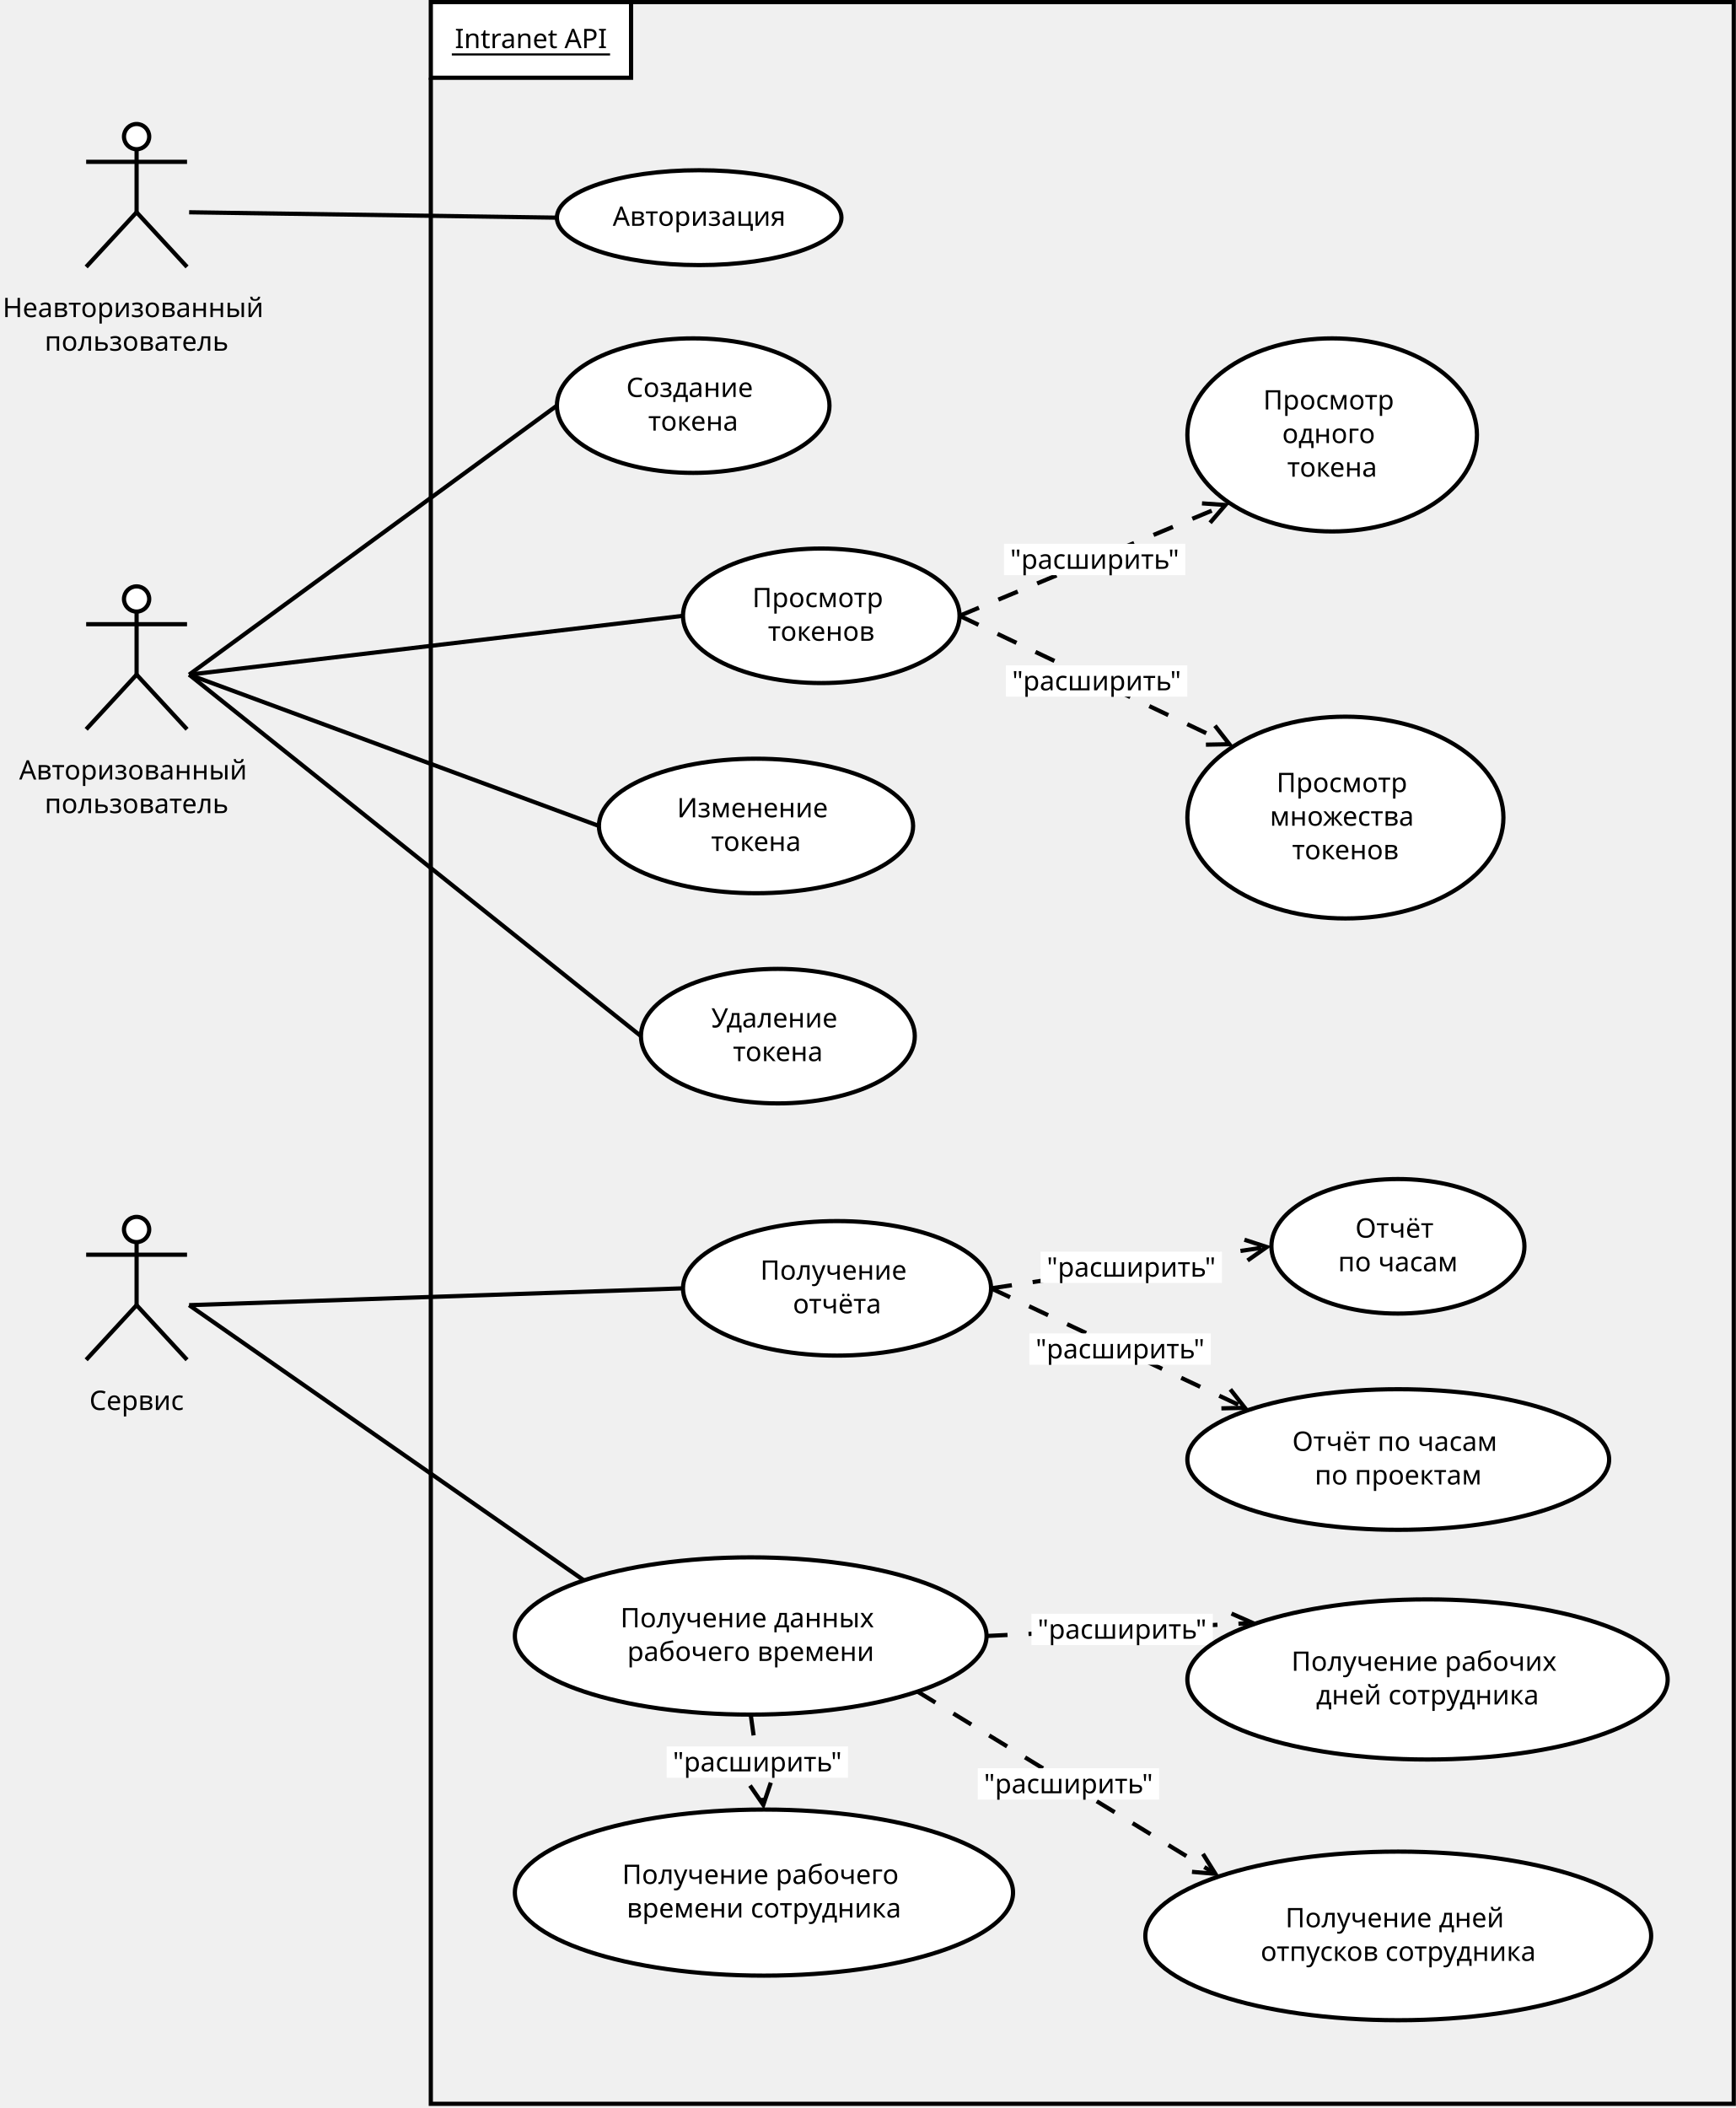
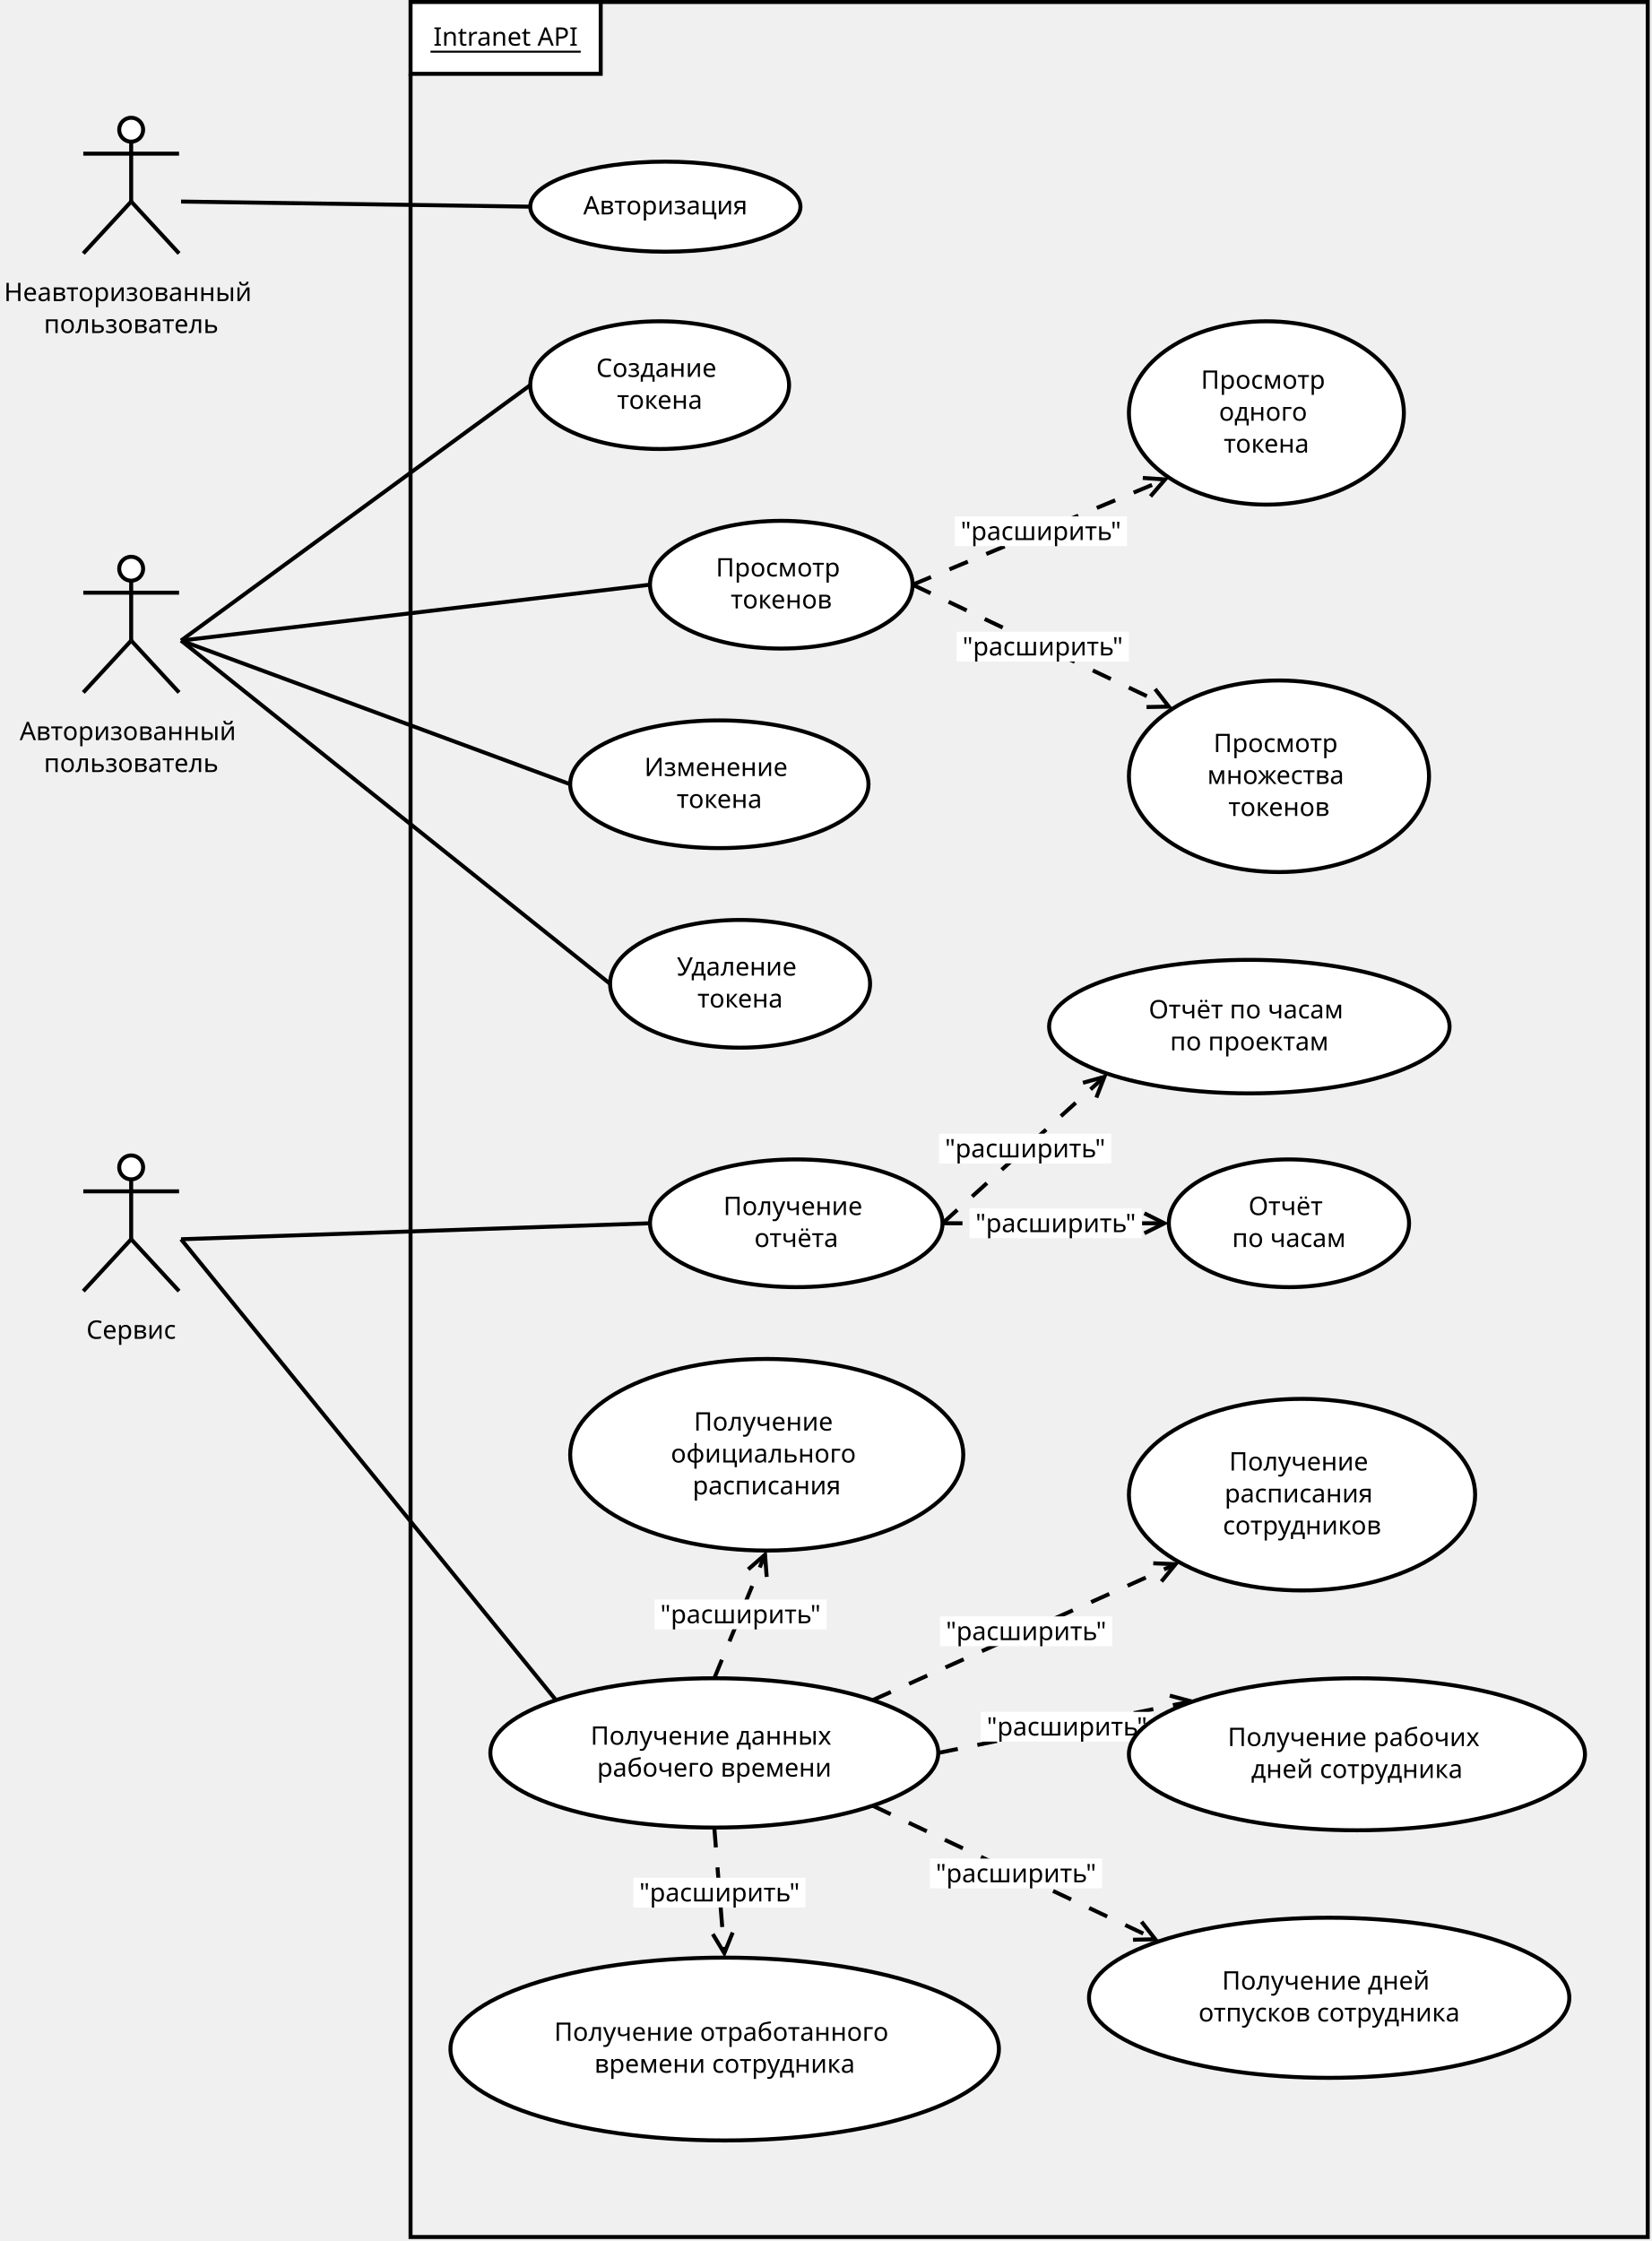
- <svg xmlns="http://www.w3.org/2000/svg" width="42cm" height="51cm" viewBox="95 -281 826 1003">
+ <svg xmlns="http://www.w3.org/2000/svg" width="42cm" height="57cm" viewBox="95 -281 826 1123">
  <g id="Фон">
    <g>
      <ellipse style="fill: #ffffff; fill-opacity: 1; stroke-opacity: 1; stroke-width: 2; stroke: #000000" cx="160" cy="-216" rx="6" ry="6" />
      <line style="fill: none; stroke-opacity: 1; stroke-width: 2; stroke: #000000" x1="136" y1="-204" x2="184" y2="-204" />
      <line style="fill: none; stroke-opacity: 1; stroke-width: 2; stroke: #000000" x1="160" y1="-210" x2="160" y2="-180" />
      <line style="fill: none; stroke-opacity: 1; stroke-width: 2; stroke: #000000" x1="160" y1="-180" x2="136" y2="-154" />
      <line style="fill: none; stroke-opacity: 1; stroke-width: 2; stroke: #000000" x1="160" y1="-180" x2="184" y2="-154" />
      <text font-size="12.8" style="fill: #000000; fill-opacity: 1; stroke: none;text-anchor:middle;font-family:sans-serif;font-style:normal;font-weight:normal" x="160" y="-130.119">
        <tspan x="160" y="-130.119">Неавторизованный</tspan>
        <tspan x="160" y="-114.119">пользователь</tspan>
      </text>
    </g>
    <g>
      <ellipse style="fill: #ffffff; fill-opacity: 1; stroke-opacity: 1; stroke-width: 2; stroke: #000000" cx="427.7" cy="-177.433" rx="67.7" ry="22.567" />
      <text font-size="12.8" style="fill: #000000; fill-opacity: 1; stroke: none;text-anchor:middle;font-family:sans-serif;font-style:normal;font-weight:normal" x="427.7" y="-173.552">
        <tspan x="427.7" y="-173.552">Авторизация</tspan>
      </text>
    </g>
    <line style="fill: none; stroke-opacity: 1; stroke-width: 2; stroke: #000000" x1="185" y1="-180" x2="360" y2="-177.433" />
    <g>
      <rect style="fill: #ffffff; fill-opacity: 1; stroke-opacity: 1; stroke-width: 2; stroke: #000000" x="300" y="-280" width="95.3" height="36" />
      <text font-size="12.8" style="fill: #000000; fill-opacity: 1; stroke: none;text-anchor:middle;font-family:sans-serif;font-style:normal;font-weight:normal" x="347.65" y="-258.119">
        <tspan x="347.65" y="-258.119">Intranet API</tspan>
      </text>
      <line style="fill: none; stroke-opacity: 1; stroke-width: 1; stroke: #000000" x1="310" y1="-255.1" x2="385.3" y2="-255.1" />
    </g>
-     <polyline style="fill: none; stroke-opacity: 1; stroke-width: 2; stroke: #000000" points="300,-244 300,720 920,720 920,-280 395.3,-280 " />
+     <polyline style="fill: none; stroke-opacity: 1; stroke-width: 2; stroke: #000000" points="300,-244 300,840 920,840 920,-280 395.3,-280 " />
    <g>
      <ellipse style="fill: #ffffff; fill-opacity: 1; stroke-opacity: 1; stroke-width: 2; stroke: #000000" cx="160" cy="4" rx="6" ry="6" />
      <line style="fill: none; stroke-opacity: 1; stroke-width: 2; stroke: #000000" x1="136" y1="16" x2="184" y2="16" />
      <line style="fill: none; stroke-opacity: 1; stroke-width: 2; stroke: #000000" x1="160" y1="10" x2="160" y2="40" />
      <line style="fill: none; stroke-opacity: 1; stroke-width: 2; stroke: #000000" x1="160" y1="40" x2="136" y2="66" />
      <line style="fill: none; stroke-opacity: 1; stroke-width: 2; stroke: #000000" x1="160" y1="40" x2="184" y2="66" />
      <text font-size="12.8" style="fill: #000000; fill-opacity: 1; stroke: none;text-anchor:middle;font-family:sans-serif;font-style:normal;font-weight:normal" x="160" y="89.881">
        <tspan x="160" y="89.881">Авторизованный</tspan>
        <tspan x="160" y="105.881">пользователь</tspan>
      </text>
    </g>
    <g>
      <ellipse style="fill: #ffffff; fill-opacity: 1; stroke-opacity: 1; stroke-width: 2; stroke: #000000" cx="424.85" cy="-88" rx="64.85" ry="32" />
      <text font-size="12.8" style="fill: #000000; fill-opacity: 1; stroke: none;text-anchor:middle;font-family:sans-serif;font-style:normal;font-weight:normal" x="424.85" y="-92.119">
        <tspan x="424.85" y="-92.119">Создание</tspan>
        <tspan x="424.85" y="-76.119">токена</tspan>
      </text>
    </g>
    <line style="fill: none; stroke-opacity: 1; stroke-width: 2; stroke: #000000" x1="185" y1="40" x2="360" y2="-88" />
    <g>
      <ellipse style="fill: #ffffff; fill-opacity: 1; stroke-opacity: 1; stroke-width: 2; stroke: #000000" cx="454.75" cy="112" rx="74.75" ry="32" />
      <text font-size="12.8" style="fill: #000000; fill-opacity: 1; stroke: none;text-anchor:middle;font-family:sans-serif;font-style:normal;font-weight:normal" x="454.75" y="107.881">
        <tspan x="454.75" y="107.881">Изменение</tspan>
        <tspan x="454.75" y="123.881">токена</tspan>
      </text>
    </g>
    <line style="fill: none; stroke-opacity: 1; stroke-width: 2; stroke: #000000" x1="185" y1="40" x2="380" y2="112" />
    <g>
      <ellipse style="fill: #ffffff; fill-opacity: 1; stroke-opacity: 1; stroke-width: 2; stroke: #000000" cx="485.8" cy="12" rx="65.8" ry="32" />
      <text font-size="12.8" style="fill: #000000; fill-opacity: 1; stroke: none;text-anchor:middle;font-family:sans-serif;font-style:normal;font-weight:normal" x="485.8" y="7.881">
        <tspan x="485.8" y="7.881">Просмотр</tspan>
        <tspan x="485.8" y="23.881">токенов</tspan>
      </text>
    </g>
    <line style="fill: none; stroke-opacity: 1; stroke-width: 2; stroke: #000000" x1="185" y1="40" x2="420" y2="12" />
    <g>
-       <line style="fill: none; stroke-opacity: 1; stroke-width: 2; stroke-dasharray: 10; stroke: #000000" x1="551.6" y1="12" x2="676.052" y2="-39.867" />
-       <polyline style="fill: none; stroke-opacity: 1; stroke-width: 2; stroke: #000000" points="670.809,-32.265 678.116,-40.727 666.962,-41.495 " />
+       <line style="fill: none; stroke-opacity: 1; stroke-width: 2; stroke-dasharray: 10; stroke: #000000" x1="551.6" y1="12" x2="676.052" y2="-39.866" />
+       <polyline style="fill: none; stroke-opacity: 1; stroke-width: 2; stroke: #000000" points="670.809,-32.264 678.116,-40.727 666.962,-41.495 " />
    </g>
    <g>
      <rect style="fill: #ffffff; fill-opacity: 1; stroke: none" x="572.74" y="-22.243" width="86.3" height="14.9" />
      <text font-size="12.8" style="fill: #000000; fill-opacity: 1; stroke: none;text-anchor:middle;font-family:sans-serif;font-style:normal;font-weight:normal" x="615.89" y="-10.362">
        <tspan x="615.89" y="-10.362">"расширить"</tspan>
      </text>
    </g>
    <g>
      <ellipse style="fill: #ffffff; fill-opacity: 1; stroke-opacity: 1; stroke-width: 2; stroke: #000000" cx="728.9" cy="-74.067" rx="68.9" ry="45.933" />
      <text font-size="12.8" style="fill: #000000; fill-opacity: 1; stroke: none;text-anchor:middle;font-family:sans-serif;font-style:normal;font-weight:normal" x="728.9" y="-86.185">
        <tspan x="728.9" y="-86.185">Просмотр</tspan>
        <tspan x="728.9" y="-70.185">одного</tspan>
        <tspan x="728.9" y="-54.185">токена</tspan>
      </text>
    </g>
    <g>
-       <line style="fill: none; stroke-opacity: 1; stroke-width: 2; stroke-dasharray: 10; stroke: #000000" x1="551.6" y1="12" x2="677.987" y2="72.137" />
-       <polyline style="fill: none; stroke-opacity: 1; stroke-width: 2; stroke: #000000" points="668.828,73.317 680.006,73.098 673.125,64.287 " />
-     </g>
-     <g>
-       <rect style="fill: #ffffff; fill-opacity: 1; stroke: none" x="573.663" y="35.579" width="86.3" height="14.9" />
-       <text font-size="12.8" style="fill: #000000; fill-opacity: 1; stroke: none;text-anchor:middle;font-family:sans-serif;font-style:normal;font-weight:normal" x="616.813" y="47.461">
-         <tspan x="616.813" y="47.461">"расширить"</tspan>
+       <line style="fill: none; stroke-opacity: 1; stroke-width: 2; stroke-dasharray: 10; stroke: #000000" x1="551.6" y1="12" x2="677.988" y2="72.137" />
+       <polyline style="fill: none; stroke-opacity: 1; stroke-width: 2; stroke: #000000" points="668.829,73.316 680.007,73.098 673.125,64.287 " />
+     </g>
+     <g>
+       <rect style="fill: #ffffff; fill-opacity: 1; stroke: none" x="573.662" y="35.579" width="86.3" height="14.9" />
+       <text font-size="12.8" style="fill: #000000; fill-opacity: 1; stroke: none;text-anchor:middle;font-family:sans-serif;font-style:normal;font-weight:normal" x="616.812" y="47.461">
+         <tspan x="616.812" y="47.461">"расширить"</tspan>
      </text>
    </g>
    <g>
      <ellipse style="fill: #ffffff; fill-opacity: 1; stroke-opacity: 1; stroke-width: 2; stroke: #000000" cx="735.2" cy="108" rx="75.2" ry="48" />
      <text font-size="12.8" style="fill: #000000; fill-opacity: 1; stroke: none;text-anchor:middle;font-family:sans-serif;font-style:normal;font-weight:normal" x="735.2" y="95.881">
        <tspan x="735.2" y="95.881">Просмотр</tspan>
        <tspan x="735.2" y="111.881">множества</tspan>
        <tspan x="735.2" y="127.881">токенов</tspan>
      </text>
    </g>
    <g>
      <ellipse style="fill: #ffffff; fill-opacity: 1; stroke-opacity: 1; stroke-width: 2; stroke: #000000" cx="160" cy="304" rx="6" ry="6" />
      <line style="fill: none; stroke-opacity: 1; stroke-width: 2; stroke: #000000" x1="136" y1="316" x2="184" y2="316" />
      <line style="fill: none; stroke-opacity: 1; stroke-width: 2; stroke: #000000" x1="160" y1="310" x2="160" y2="340" />
      <line style="fill: none; stroke-opacity: 1; stroke-width: 2; stroke: #000000" x1="160" y1="340" x2="136" y2="366" />
      <line style="fill: none; stroke-opacity: 1; stroke-width: 2; stroke: #000000" x1="160" y1="340" x2="184" y2="366" />
      <text font-size="12.8" style="fill: #000000; fill-opacity: 1; stroke: none;text-anchor:middle;font-family:sans-serif;font-style:normal;font-weight:normal" x="160" y="389.881">
        <tspan x="160" y="389.881">Сервис</tspan>
      </text>
    </g>
    <g>
      <ellipse style="fill: #ffffff; fill-opacity: 1; stroke-opacity: 1; stroke-width: 2; stroke: #000000" cx="493.3" cy="332" rx="73.3" ry="32" />
      <text font-size="12.8" style="fill: #000000; fill-opacity: 1; stroke: none;text-anchor:middle;font-family:sans-serif;font-style:normal;font-weight:normal" x="493.3" y="327.881">
        <tspan x="493.3" y="327.881">Получение</tspan>
        <tspan x="493.3" y="343.881">отчёта</tspan>
      </text>
    </g>
    <line style="fill: none; stroke-opacity: 1; stroke-width: 2; stroke: #000000" x1="185" y1="340" x2="420" y2="332" />
    <g>
-       <line style="fill: none; stroke-opacity: 1; stroke-width: 2; stroke-dasharray: 10; stroke: #000000" x1="566.6" y1="332" x2="695.577" y2="312.663" />
-       <polyline style="fill: none; stroke-opacity: 1; stroke-width: 2; stroke: #000000" points="688.641,318.759 697.789,312.332 687.158,308.869 " />
-     </g>
-     <g>
-       <rect style="fill: #ffffff; fill-opacity: 1; stroke: none" x="590.15" y="314.55" width="86.3" height="14.9" />
-       <text font-size="12.8" style="fill: #000000; fill-opacity: 1; stroke: none;text-anchor:middle;font-family:sans-serif;font-style:normal;font-weight:normal" x="633.3" y="326.431">
-         <tspan x="633.3" y="326.431">"расширить"</tspan>
-       </text>
-     </g>
-     <g>
-       <ellipse style="fill: #ffffff; fill-opacity: 1; stroke-opacity: 1; stroke-width: 2; stroke: #000000" cx="760.2" cy="312" rx="60.2" ry="32" />
-       <text font-size="12.8" style="fill: #000000; fill-opacity: 1; stroke: none;text-anchor:middle;font-family:sans-serif;font-style:normal;font-weight:normal" x="760.2" y="307.881">
-         <tspan x="760.2" y="307.881">Отчёт</tspan>
-         <tspan x="760.2" y="323.881">по часам</tspan>
-       </text>
-     </g>
-     <g>
-       <line style="fill: none; stroke-opacity: 1; stroke-width: 2; stroke-dasharray: 10; stroke: #000000" x1="566.6" y1="332" x2="685.346" y2="387.893" />
-       <polyline style="fill: none; stroke-opacity: 1; stroke-width: 2; stroke: #000000" points="676.191,389.11 687.369,388.845 680.45,380.062 " />
-     </g>
-     <g>
-       <rect style="fill: #ffffff; fill-opacity: 1; stroke: none" x="584.846" y="353.449" width="86.3" height="14.9" />
-       <text font-size="12.8" style="fill: #000000; fill-opacity: 1; stroke: none;text-anchor:middle;font-family:sans-serif;font-style:normal;font-weight:normal" x="627.996" y="365.33">
-         <tspan x="627.996" y="365.33">"расширить"</tspan>
-       </text>
-     </g>
-     <g>
-       <ellipse style="fill: #ffffff; fill-opacity: 1; stroke-opacity: 1; stroke-width: 2; stroke: #000000" cx="760.35" cy="413.45" rx="100.35" ry="33.45" />
-       <text font-size="12.8" style="fill: #000000; fill-opacity: 1; stroke: none;text-anchor:middle;font-family:sans-serif;font-style:normal;font-weight:normal" x="760.35" y="409.331">
-         <tspan x="760.35" y="409.331">Отчёт по часам</tspan>
-         <tspan x="760.35" y="425.331">по проектам</tspan>
+       <line style="fill: none; stroke-opacity: 1; stroke-width: 2; stroke-dasharray: 10; stroke: #000000" x1="566.6" y1="332" x2="675.528" y2="332" />
+       <polyline style="fill: none; stroke-opacity: 1; stroke-width: 2; stroke: #000000" points="667.764,337 677.764,332 667.764,327 " />
+     </g>
+     <g>
+       <rect style="fill: #ffffff; fill-opacity: 1; stroke: none" x="580.15" y="324.55" width="86.3" height="14.9" />
+       <text font-size="12.8" style="fill: #000000; fill-opacity: 1; stroke: none;text-anchor:middle;font-family:sans-serif;font-style:normal;font-weight:normal" x="623.3" y="336.431">
+         <tspan x="623.3" y="336.431">"расширить"</tspan>
+       </text>
+     </g>
+     <g>
+       <ellipse style="fill: #ffffff; fill-opacity: 1; stroke-opacity: 1; stroke-width: 2; stroke: #000000" cx="740.2" cy="332" rx="60.2" ry="32" />
+       <text font-size="12.8" style="fill: #000000; fill-opacity: 1; stroke: none;text-anchor:middle;font-family:sans-serif;font-style:normal;font-weight:normal" x="740.2" y="327.881">
+         <tspan x="740.2" y="327.881">Отчёт</tspan>
+         <tspan x="740.2" y="343.881">по часам</tspan>
+       </text>
+     </g>
+     <g>
+       <line style="fill: none; stroke-opacity: 1; stroke-width: 2; stroke-dasharray: 10; stroke: #000000" x1="566.6" y1="332" x2="646.075" y2="260.103" />
+       <polyline style="fill: none; stroke-opacity: 1; stroke-width: 2; stroke: #000000" points="643.672,269.019 647.734,258.603 636.963,261.604 " />
+     </g>
+     <g>
+       <rect style="fill: #ffffff; fill-opacity: 1; stroke: none" x="564.846" y="287.101" width="86.3" height="14.9" />
+       <text font-size="12.8" style="fill: #000000; fill-opacity: 1; stroke: none;text-anchor:middle;font-family:sans-serif;font-style:normal;font-weight:normal" x="607.996" y="298.983">
+         <tspan x="607.996" y="298.983">"расширить"</tspan>
+       </text>
+     </g>
+     <g>
+       <ellipse style="fill: #ffffff; fill-opacity: 1; stroke-opacity: 1; stroke-width: 2; stroke: #000000" cx="720.35" cy="233.45" rx="100.35" ry="33.45" />
+       <text font-size="12.8" style="fill: #000000; fill-opacity: 1; stroke: none;text-anchor:middle;font-family:sans-serif;font-style:normal;font-weight:normal" x="720.35" y="229.331">
+         <tspan x="720.35" y="229.331">Отчёт по часам</tspan>
+         <tspan x="720.35" y="245.331">по проектам</tspan>
      </text>
    </g>
    <g>
      <ellipse style="fill: #ffffff; fill-opacity: 1; stroke-opacity: 1; stroke-width: 2; stroke: #000000" cx="465.15" cy="212" rx="65.15" ry="32" />
      <text font-size="12.8" style="fill: #000000; fill-opacity: 1; stroke: none;text-anchor:middle;font-family:sans-serif;font-style:normal;font-weight:normal" x="465.15" y="207.881">
        <tspan x="465.15" y="207.881">Удаление</tspan>
        <tspan x="465.15" y="223.881">токена</tspan>
      </text>
    </g>
    <line style="fill: none; stroke-opacity: 1; stroke-width: 2; stroke: #000000" x1="185" y1="40" x2="400" y2="212" />
    <g>
-       <ellipse style="fill: #ffffff; fill-opacity: 1; stroke-opacity: 1; stroke-width: 2; stroke: #000000" cx="452.225" cy="497.408" rx="112.225" ry="37.408" />
-       <text font-size="12.8" style="fill: #000000; fill-opacity: 1; stroke: none;text-anchor:middle;font-family:sans-serif;font-style:normal;font-weight:normal" x="452.225" y="493.29">
-         <tspan x="452.225" y="493.29">Получение данных</tspan>
-         <tspan x="452.225" y="509.29">рабочего времени</tspan>
-       </text>
-     </g>
-     <line style="fill: none; stroke-opacity: 1; stroke-width: 2; stroke: #000000" x1="185" y1="340" x2="372.87" y2="470.957" />
-     <g>
-       <line style="fill: none; stroke-opacity: 1; stroke-width: 2; stroke-dasharray: 10; stroke: #000000" x1="564.45" y1="497.408" x2="689.003" y2="491.373" />
-       <polyline style="fill: none; stroke-opacity: 1; stroke-width: 2; stroke: #000000" points="681.491,496.743 691.237,491.265 681.007,486.755 " />
-     </g>
-     <g>
-       <rect style="fill: #ffffff; fill-opacity: 1; stroke: none" x="585.81" y="486.833" width="86.3" height="14.9" />
-       <text font-size="12.8" style="fill: #000000; fill-opacity: 1; stroke: none;text-anchor:middle;font-family:sans-serif;font-style:normal;font-weight:normal" x="628.96" y="498.714">
-         <tspan x="628.96" y="498.714">"расширить"</tspan>
-       </text>
-     </g>
-     <g>
-       <ellipse style="fill: #ffffff; fill-opacity: 1; stroke-opacity: 1; stroke-width: 2; stroke: #000000" cx="774.275" cy="518.092" rx="114.275" ry="38.092" />
-       <text font-size="12.8" style="fill: #000000; fill-opacity: 1; stroke: none;text-anchor:middle;font-family:sans-serif;font-style:normal;font-weight:normal" x="774.275" y="513.973">
-         <tspan x="774.275" y="513.973">Получение рабочих</tspan>
-         <tspan x="774.275" y="529.973">дней сотрудника</tspan>
-       </text>
-     </g>
-     <g>
-       <line style="fill: none; stroke-opacity: 1; stroke-width: 2; stroke-dasharray: 10; stroke: #000000" x1="452.225" y1="534.817" x2="457.907" y2="575.571" />
-       <polyline style="fill: none; stroke-opacity: 1; stroke-width: 2; stroke: #000000" points="451.883,568.572 458.216,577.785 461.787,567.191 " />
-     </g>
-     <g>
-       <rect style="fill: #ffffff; fill-opacity: 1; stroke: none" x="412.225" y="549.958" width="86.3" height="14.9" />
-       <text font-size="12.8" style="fill: #000000; fill-opacity: 1; stroke: none;text-anchor:middle;font-family:sans-serif;font-style:normal;font-weight:normal" x="455.375" y="561.84">
-         <tspan x="455.375" y="561.84">"расширить"</tspan>
-       </text>
-     </g>
-     <g>
-       <ellipse style="fill: #ffffff; fill-opacity: 1; stroke-opacity: 1; stroke-width: 2; stroke: #000000" cx="458.525" cy="619.508" rx="118.525" ry="39.508" />
-       <text font-size="12.8" style="fill: #000000; fill-opacity: 1; stroke: none;text-anchor:middle;font-family:sans-serif;font-style:normal;font-weight:normal" x="458.525" y="615.39">
-         <tspan x="458.525" y="615.39">Получение рабочего</tspan>
-         <tspan x="458.525" y="631.39">времени сотрудника</tspan>
-       </text>
-     </g>
-     <g>
-       <line style="fill: none; stroke-opacity: 1; stroke-width: 2; stroke-dasharray: 10; stroke: #000000" x1="531.58" y1="523.86" x2="671.435" y2="609.416" />
-       <polyline style="fill: none; stroke-opacity: 1; stroke-width: 2; stroke: #000000" points="662.203,609.63 673.342,610.583 667.421,601.099 " />
-     </g>
-     <g>
-       <rect style="fill: #ffffff; fill-opacity: 1; stroke: none" x="560.265" y="560.355" width="86.3" height="14.9" />
-       <text font-size="12.8" style="fill: #000000; fill-opacity: 1; stroke: none;text-anchor:middle;font-family:sans-serif;font-style:normal;font-weight:normal" x="603.415" y="572.236">
-         <tspan x="603.415" y="572.236">"расширить"</tspan>
-       </text>
-     </g>
-     <g>
-       <ellipse style="fill: #ffffff; fill-opacity: 1; stroke-opacity: 1; stroke-width: 2; stroke: #000000" cx="760.35" cy="640.117" rx="120.35" ry="40.117" />
-       <text font-size="12.8" style="fill: #000000; fill-opacity: 1; stroke: none;text-anchor:middle;font-family:sans-serif;font-style:normal;font-weight:normal" x="760.35" y="635.998">
-         <tspan x="760.35" y="635.998">Получение дней</tspan>
-         <tspan x="760.35" y="651.998">отпусков сотрудника</tspan>
+       <ellipse style="fill: #ffffff; fill-opacity: 1; stroke-opacity: 1; stroke-width: 2; stroke: #000000" cx="452.225" cy="597.408" rx="112.225" ry="37.408" />
+       <text font-size="12.8" style="fill: #000000; fill-opacity: 1; stroke: none;text-anchor:middle;font-family:sans-serif;font-style:normal;font-weight:normal" x="452.225" y="593.29">
+         <tspan x="452.225" y="593.29">Получение данных</tspan>
+         <tspan x="452.225" y="609.29">рабочего времени</tspan>
+       </text>
+     </g>
+     <line style="fill: none; stroke-opacity: 1; stroke-width: 2; stroke: #000000" x1="185" y1="340" x2="372.87" y2="570.957" />
+     <g>
+       <line style="fill: none; stroke-opacity: 1; stroke-width: 2; stroke-dasharray: 10; stroke: #000000" x1="564.45" y1="597.408" x2="689.088" y2="572.048" />
+       <polyline style="fill: none; stroke-opacity: 1; stroke-width: 2; stroke: #000000" points="682.477,578.495 691.279,571.602 680.483,568.696 " />
+     </g>
+     <g>
+       <rect style="fill: #ffffff; fill-opacity: 1; stroke: none" x="585.81" y="576.832" width="86.3" height="14.9" />
+       <text font-size="12.8" style="fill: #000000; fill-opacity: 1; stroke: none;text-anchor:middle;font-family:sans-serif;font-style:normal;font-weight:normal" x="628.96" y="588.713">
+         <tspan x="628.96" y="588.713">"расширить"</tspan>
+       </text>
+     </g>
+     <g>
+       <ellipse style="fill: #ffffff; fill-opacity: 1; stroke-opacity: 1; stroke-width: 2; stroke: #000000" cx="774.275" cy="598.092" rx="114.275" ry="38.092" />
+       <text font-size="12.8" style="fill: #000000; fill-opacity: 1; stroke: none;text-anchor:middle;font-family:sans-serif;font-style:normal;font-weight:normal" x="774.275" y="593.973">
+         <tspan x="774.275" y="593.973">Получение рабочих</tspan>
+         <tspan x="774.275" y="609.973">дней сотрудника</tspan>
+       </text>
+     </g>
+     <g>
+       <line style="fill: none; stroke-opacity: 1; stroke-width: 2; stroke-dasharray: 10; stroke: #000000" x1="452.225" y1="634.817" x2="457.069" y2="695.542" />
+       <polyline style="fill: none; stroke-opacity: 1; stroke-width: 2; stroke: #000000" points="451.468,688.2 457.247,697.771 461.436,687.405 " />
+     </g>
+     <g>
+       <rect style="fill: #ffffff; fill-opacity: 1; stroke: none" x="411.675" y="659.958" width="86.3" height="14.9" />
+       <text font-size="12.8" style="fill: #000000; fill-opacity: 1; stroke: none;text-anchor:middle;font-family:sans-serif;font-style:normal;font-weight:normal" x="454.825" y="671.84">
+         <tspan x="454.825" y="671.84">"расширить"</tspan>
+       </text>
+     </g>
+     <g>
+       <ellipse style="fill: #ffffff; fill-opacity: 1; stroke-opacity: 1; stroke-width: 2; stroke: #000000" cx="457.425" cy="745.808" rx="137.425" ry="45.808" />
+       <text font-size="12.8" style="fill: #000000; fill-opacity: 1; stroke: none;text-anchor:middle;font-family:sans-serif;font-style:normal;font-weight:normal" x="457.425" y="741.69">
+         <tspan x="457.425" y="741.69">Получение отработанного</tspan>
+         <tspan x="457.425" y="757.69">времени сотрудника</tspan>
+       </text>
+     </g>
+     <g>
+       <line style="fill: none; stroke-opacity: 1; stroke-width: 2; stroke-dasharray: 10; stroke: #000000" x1="531.58" y1="623.86" x2="671.207" y2="689.839" />
+       <polyline style="fill: none; stroke-opacity: 1; stroke-width: 2; stroke: #000000" points="662.051,691.043 673.228,690.795 666.323,682.002 " />
+     </g>
+     <g>
+       <rect style="fill: #ffffff; fill-opacity: 1; stroke: none" x="560.265" y="650.355" width="86.3" height="14.9" />
+       <text font-size="12.8" style="fill: #000000; fill-opacity: 1; stroke: none;text-anchor:middle;font-family:sans-serif;font-style:normal;font-weight:normal" x="603.415" y="662.236">
+         <tspan x="603.415" y="662.236">"расширить"</tspan>
+       </text>
+     </g>
+     <g>
+       <ellipse style="fill: #ffffff; fill-opacity: 1; stroke-opacity: 1; stroke-width: 2; stroke: #000000" cx="760.35" cy="720.117" rx="120.35" ry="40.117" />
+       <text font-size="12.8" style="fill: #000000; fill-opacity: 1; stroke: none;text-anchor:middle;font-family:sans-serif;font-style:normal;font-weight:normal" x="760.35" y="715.998">
+         <tspan x="760.35" y="715.998">Получение дней</tspan>
+         <tspan x="760.35" y="731.998">отпусков сотрудника</tspan>
+       </text>
+     </g>
+     <g>
+       <ellipse style="fill: #ffffff; fill-opacity: 1; stroke-opacity: 1; stroke-width: 2; stroke: #000000" cx="746.75" cy="468" rx="86.75" ry="48" />
+       <text font-size="12.8" style="fill: #000000; fill-opacity: 1; stroke: none;text-anchor:middle;font-family:sans-serif;font-style:normal;font-weight:normal" x="746.75" y="455.881">
+         <tspan x="746.75" y="455.881">Получение</tspan>
+         <tspan x="746.75" y="471.881">расписания</tspan>
+         <tspan x="746.75" y="487.881">сотрудников</tspan>
+       </text>
+     </g>
+     <g>
+       <ellipse style="fill: #ffffff; fill-opacity: 1; stroke-opacity: 1; stroke-width: 2; stroke: #000000" cx="478.5" cy="448" rx="98.5" ry="48" />
+       <text font-size="12.8" style="fill: #000000; fill-opacity: 1; stroke: none;text-anchor:middle;font-family:sans-serif;font-style:normal;font-weight:normal" x="478.5" y="435.881">
+         <tspan x="478.5" y="435.881">Получение</tspan>
+         <tspan x="478.5" y="451.881">официального</tspan>
+         <tspan x="478.5" y="467.881">расписания</tspan>
+       </text>
+     </g>
+     <g>
+       <line style="fill: none; stroke-opacity: 1; stroke-width: 2; stroke-dasharray: 10; stroke: #000000" x1="452.225" y1="560" x2="476.802" y2="500.137" />
+       <polyline style="fill: none; stroke-opacity: 1; stroke-width: 2; stroke: #000000" points="478.478,509.218 477.651,498.069 469.228,505.42 " />
+     </g>
+     <g>
+       <rect style="fill: #ffffff; fill-opacity: 1; stroke: none" x="422.212" y="520.55" width="86.3" height="14.9" />
+       <text font-size="12.8" style="fill: #000000; fill-opacity: 1; stroke: none;text-anchor:middle;font-family:sans-serif;font-style:normal;font-weight:normal" x="465.362" y="532.431">
+         <tspan x="465.362" y="532.431">"расширить"</tspan>
+       </text>
+     </g>
+     <g>
+       <line style="fill: none; stroke-opacity: 1; stroke-width: 2; stroke-dasharray: 10; stroke: #000000" x1="531.58" y1="570.957" x2="681.328" y2="503.772" />
+       <polyline style="fill: none; stroke-opacity: 1; stroke-width: 2; stroke: #000000" points="676.291,511.512 683.368,502.856 672.198,502.388 " />
+     </g>
+     <g>
+       <rect style="fill: #ffffff; fill-opacity: 1; stroke: none" x="565.344" y="528.999" width="86.3" height="14.9" />
+       <text font-size="12.8" style="fill: #000000; fill-opacity: 1; stroke: none;text-anchor:middle;font-family:sans-serif;font-style:normal;font-weight:normal" x="608.494" y="540.88">
+         <tspan x="608.494" y="540.88">"расширить"</tspan>
      </text>
    </g>
  </g>
</svg>
